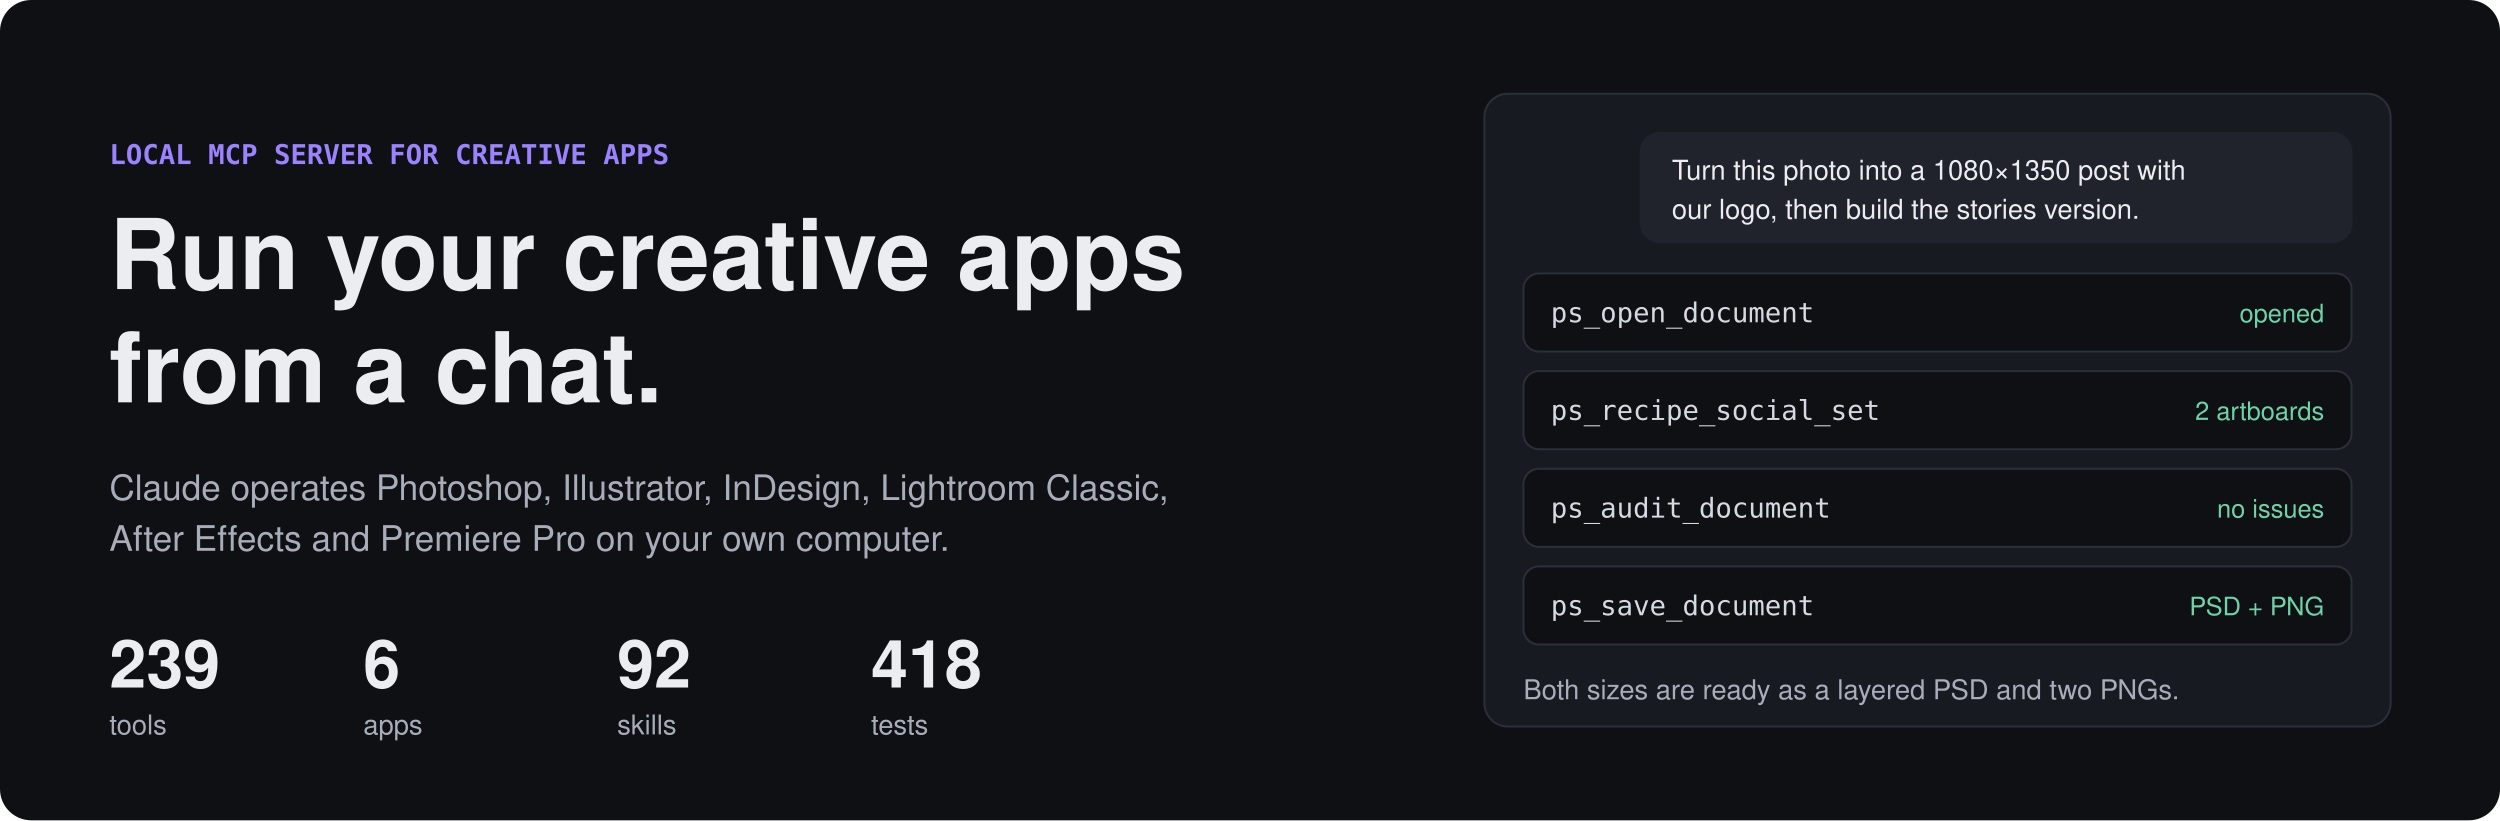
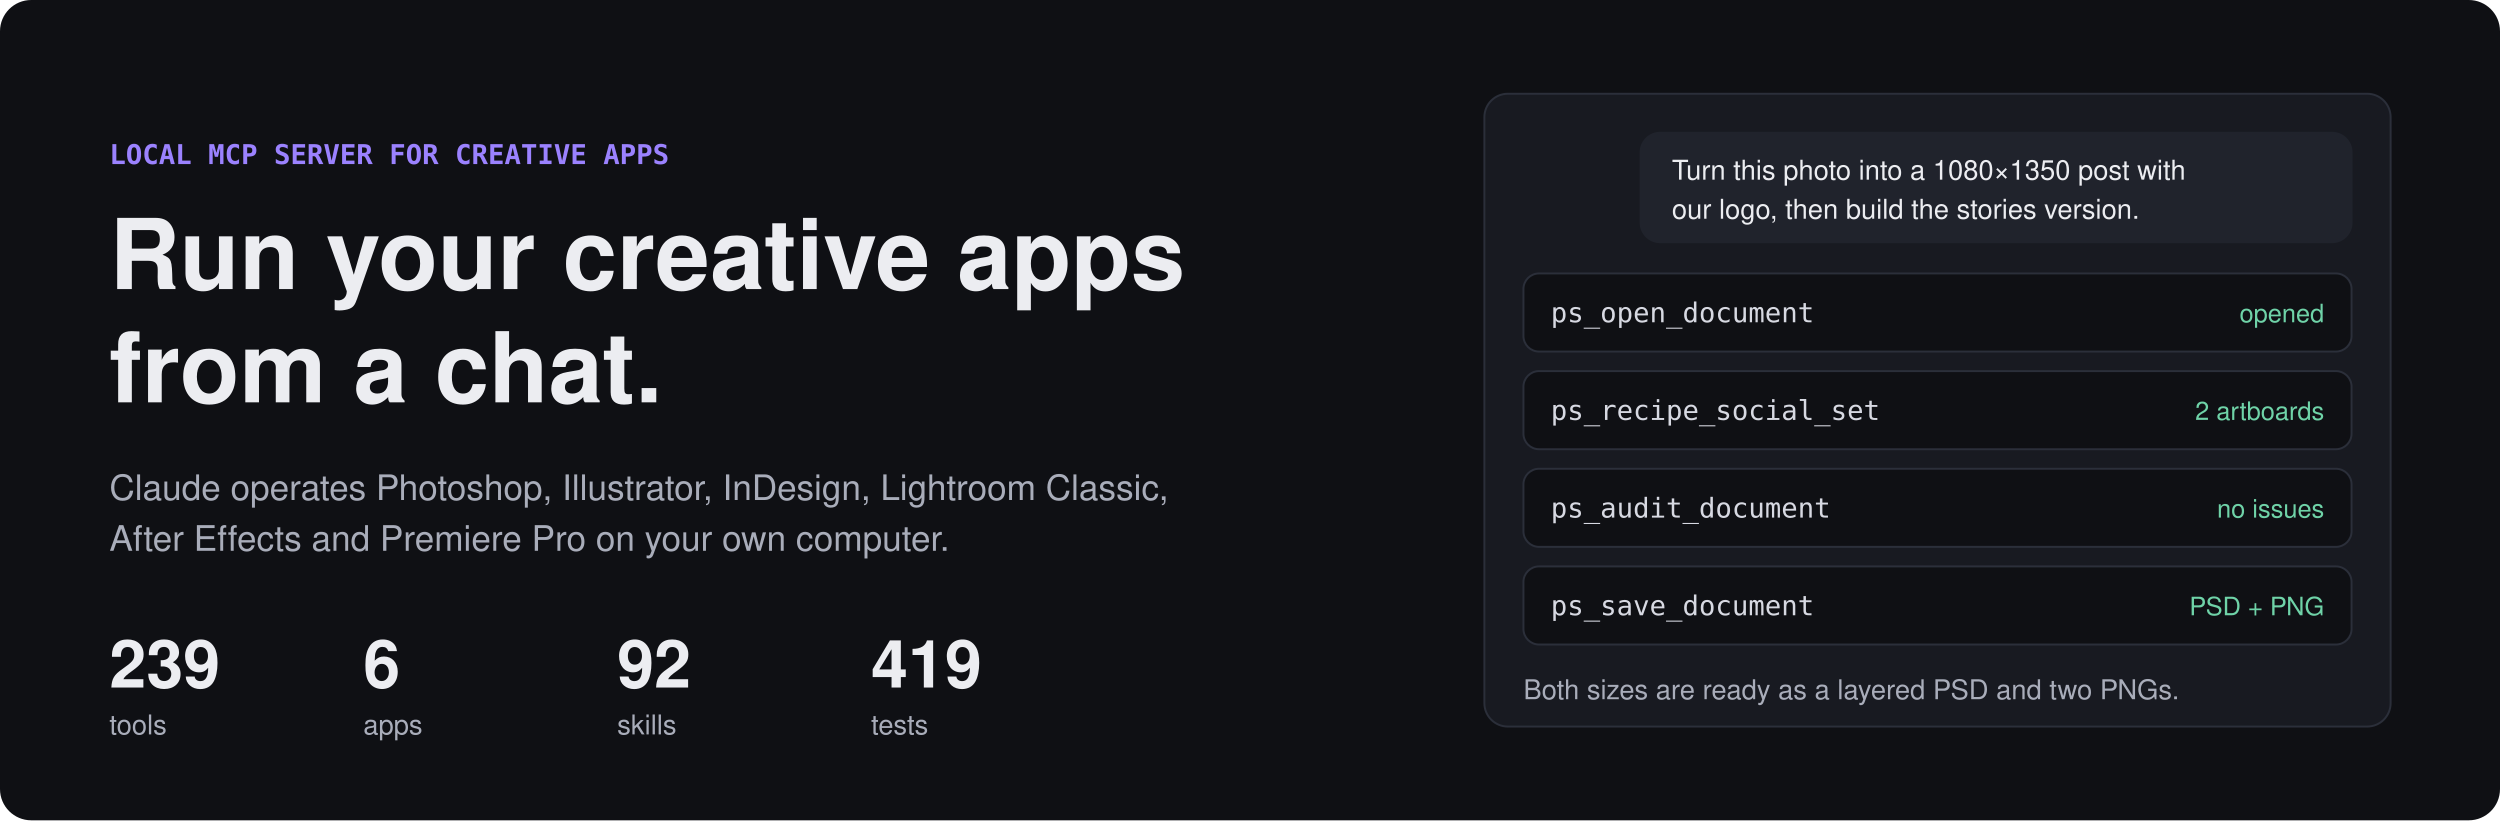
- <svg xmlns="http://www.w3.org/2000/svg" width="1280" height="420" viewBox="0 0 1280 420" role="img" aria-label="Run your creative apps from a chat: 239 tools, 6 apps, 92 skills, 418 tests">
+ <svg xmlns="http://www.w3.org/2000/svg" width="1280" height="420" viewBox="0 0 1280 420" role="img" aria-label="Run your creative apps from a chat: 239 tools, 6 apps, 92 skills, 419 tests">
  <rect width="1280" height="420" rx="16" fill="#0F1014" />
  <text x="56" y="84" font-family="Consolas, 'SF Mono', Menlo, monospace" font-size="14" font-weight="600" fill="#9B82FF" text-anchor="start">LOCAL MCP SERVER FOR CREATIVE APPS</text>
  <text x="56" y="148" font-family="'Segoe UI', 'Helvetica Neue', Helvetica, Arial, sans-serif" font-size="50" font-weight="600" fill="#ECEDF1" text-anchor="start">Run your creative apps</text>
  <text x="56" y="206" font-family="'Segoe UI', 'Helvetica Neue', Helvetica, Arial, sans-serif" font-size="50" font-weight="600" fill="#ECEDF1" text-anchor="start">from a chat.</text>
  <text x="56" y="256" font-family="'Segoe UI', 'Helvetica Neue', Helvetica, Arial, sans-serif" font-size="18" font-weight="400" fill="#A9ADBA" text-anchor="start">Claude operates Photoshop, Illustrator, InDesign, Lightroom Classic,</text>
  <text x="56" y="282" font-family="'Segoe UI', 'Helvetica Neue', Helvetica, Arial, sans-serif" font-size="18" font-weight="400" fill="#A9ADBA" text-anchor="start">After Effects and Premiere Pro on your own computer.</text>
  <text x="56" y="352" font-family="'Segoe UI', 'Helvetica Neue', Helvetica, Arial, sans-serif" font-size="34" font-weight="600" fill="#ECEDF1" text-anchor="start">239</text>
  <text x="56" y="376" font-family="'Segoe UI', 'Helvetica Neue', Helvetica, Arial, sans-serif" font-size="14" font-weight="400" fill="#A9ADBA" text-anchor="start">tools</text>
  <text x="186" y="352" font-family="'Segoe UI', 'Helvetica Neue', Helvetica, Arial, sans-serif" font-size="34" font-weight="600" fill="#ECEDF1" text-anchor="start">6</text>
  <text x="186" y="376" font-family="'Segoe UI', 'Helvetica Neue', Helvetica, Arial, sans-serif" font-size="14" font-weight="400" fill="#A9ADBA" text-anchor="start">apps</text>
  <text x="316" y="352" font-family="'Segoe UI', 'Helvetica Neue', Helvetica, Arial, sans-serif" font-size="34" font-weight="600" fill="#ECEDF1" text-anchor="start">92</text>
  <text x="316" y="376" font-family="'Segoe UI', 'Helvetica Neue', Helvetica, Arial, sans-serif" font-size="14" font-weight="400" fill="#A9ADBA" text-anchor="start">skills</text>
-   <text x="446" y="352" font-family="'Segoe UI', 'Helvetica Neue', Helvetica, Arial, sans-serif" font-size="34" font-weight="600" fill="#ECEDF1" text-anchor="start">418</text>
+   <text x="446" y="352" font-family="'Segoe UI', 'Helvetica Neue', Helvetica, Arial, sans-serif" font-size="34" font-weight="600" fill="#ECEDF1" text-anchor="start">419</text>
  <text x="446" y="376" font-family="'Segoe UI', 'Helvetica Neue', Helvetica, Arial, sans-serif" font-size="14" font-weight="400" fill="#A9ADBA" text-anchor="start">tests</text>
  <rect x="760" y="48" width="464" height="324" rx="12" fill="#181A21" stroke="#2B2F3A" />
  <rect x="840" y="68" width="364" height="56" rx="10" fill="#20232C" stroke="#20232C" />
  <text x="856" y="92" font-family="'Segoe UI', 'Helvetica Neue', Helvetica, Arial, sans-serif" font-size="14" font-weight="400" fill="#ECEDF1" text-anchor="start">Turn this photo into a 1080×1350 post with</text>
  <text x="856" y="112" font-family="'Segoe UI', 'Helvetica Neue', Helvetica, Arial, sans-serif" font-size="14" font-weight="400" fill="#ECEDF1" text-anchor="start">our logo, then build the stories version.</text>
  <rect x="780" y="140" width="424" height="40" rx="8" fill="#0F1014" stroke="#2B2F3A" />
  <text x="794" y="165" font-family="Consolas, 'SF Mono', Menlo, monospace" font-size="14" font-weight="400" fill="#D7D9E2" text-anchor="start">ps_open_document</text>
  <text x="1190" y="165" font-family="'Segoe UI', 'Helvetica Neue', Helvetica, Arial, sans-serif" font-size="13" font-weight="400" fill="#6FD3A8" text-anchor="end">opened</text>
  <rect x="780" y="190" width="424" height="40" rx="8" fill="#0F1014" stroke="#2B2F3A" />
  <text x="794" y="215" font-family="Consolas, 'SF Mono', Menlo, monospace" font-size="14" font-weight="400" fill="#D7D9E2" text-anchor="start">ps_recipe_social_set</text>
  <text x="1190" y="215" font-family="'Segoe UI', 'Helvetica Neue', Helvetica, Arial, sans-serif" font-size="13" font-weight="400" fill="#6FD3A8" text-anchor="end">2 artboards</text>
  <rect x="780" y="240" width="424" height="40" rx="8" fill="#0F1014" stroke="#2B2F3A" />
  <text x="794" y="265" font-family="Consolas, 'SF Mono', Menlo, monospace" font-size="14" font-weight="400" fill="#D7D9E2" text-anchor="start">ps_audit_document</text>
  <text x="1190" y="265" font-family="'Segoe UI', 'Helvetica Neue', Helvetica, Arial, sans-serif" font-size="13" font-weight="400" fill="#6FD3A8" text-anchor="end">no issues</text>
  <rect x="780" y="290" width="424" height="40" rx="8" fill="#0F1014" stroke="#2B2F3A" />
  <text x="794" y="315" font-family="Consolas, 'SF Mono', Menlo, monospace" font-size="14" font-weight="400" fill="#D7D9E2" text-anchor="start">ps_save_document</text>
  <text x="1190" y="315" font-family="'Segoe UI', 'Helvetica Neue', Helvetica, Arial, sans-serif" font-size="13" font-weight="400" fill="#6FD3A8" text-anchor="end">PSD + PNG</text>
  <text x="780" y="358" font-family="'Segoe UI', 'Helvetica Neue', Helvetica, Arial, sans-serif" font-size="14" font-weight="400" fill="#A9ADBA" text-anchor="start">Both sizes are ready as a layered PSD and two PNGs.</text>
</svg>
